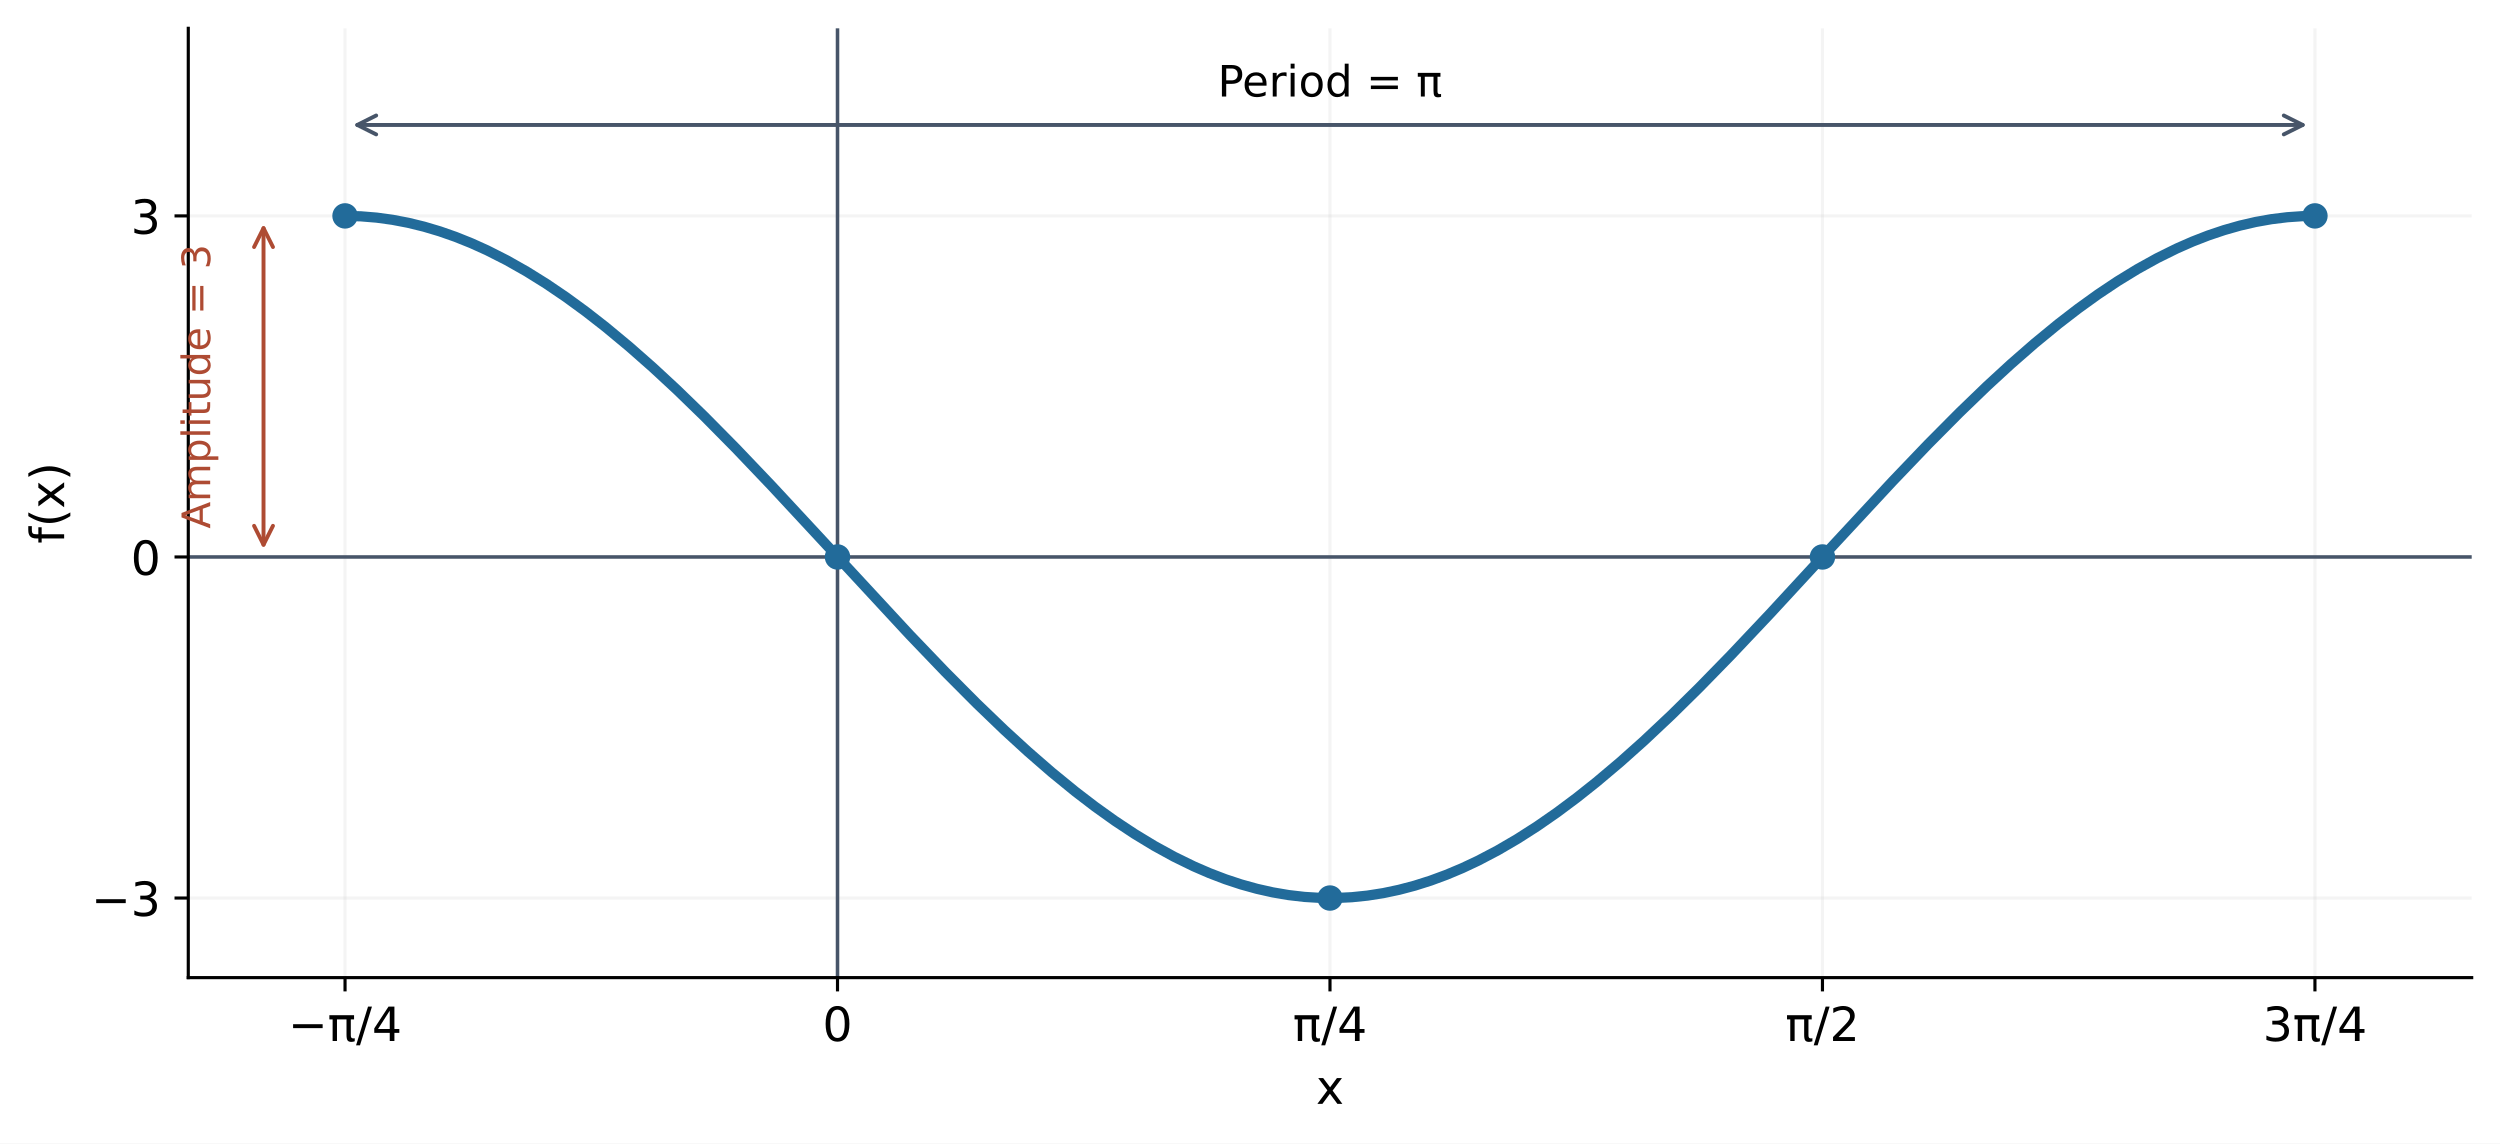
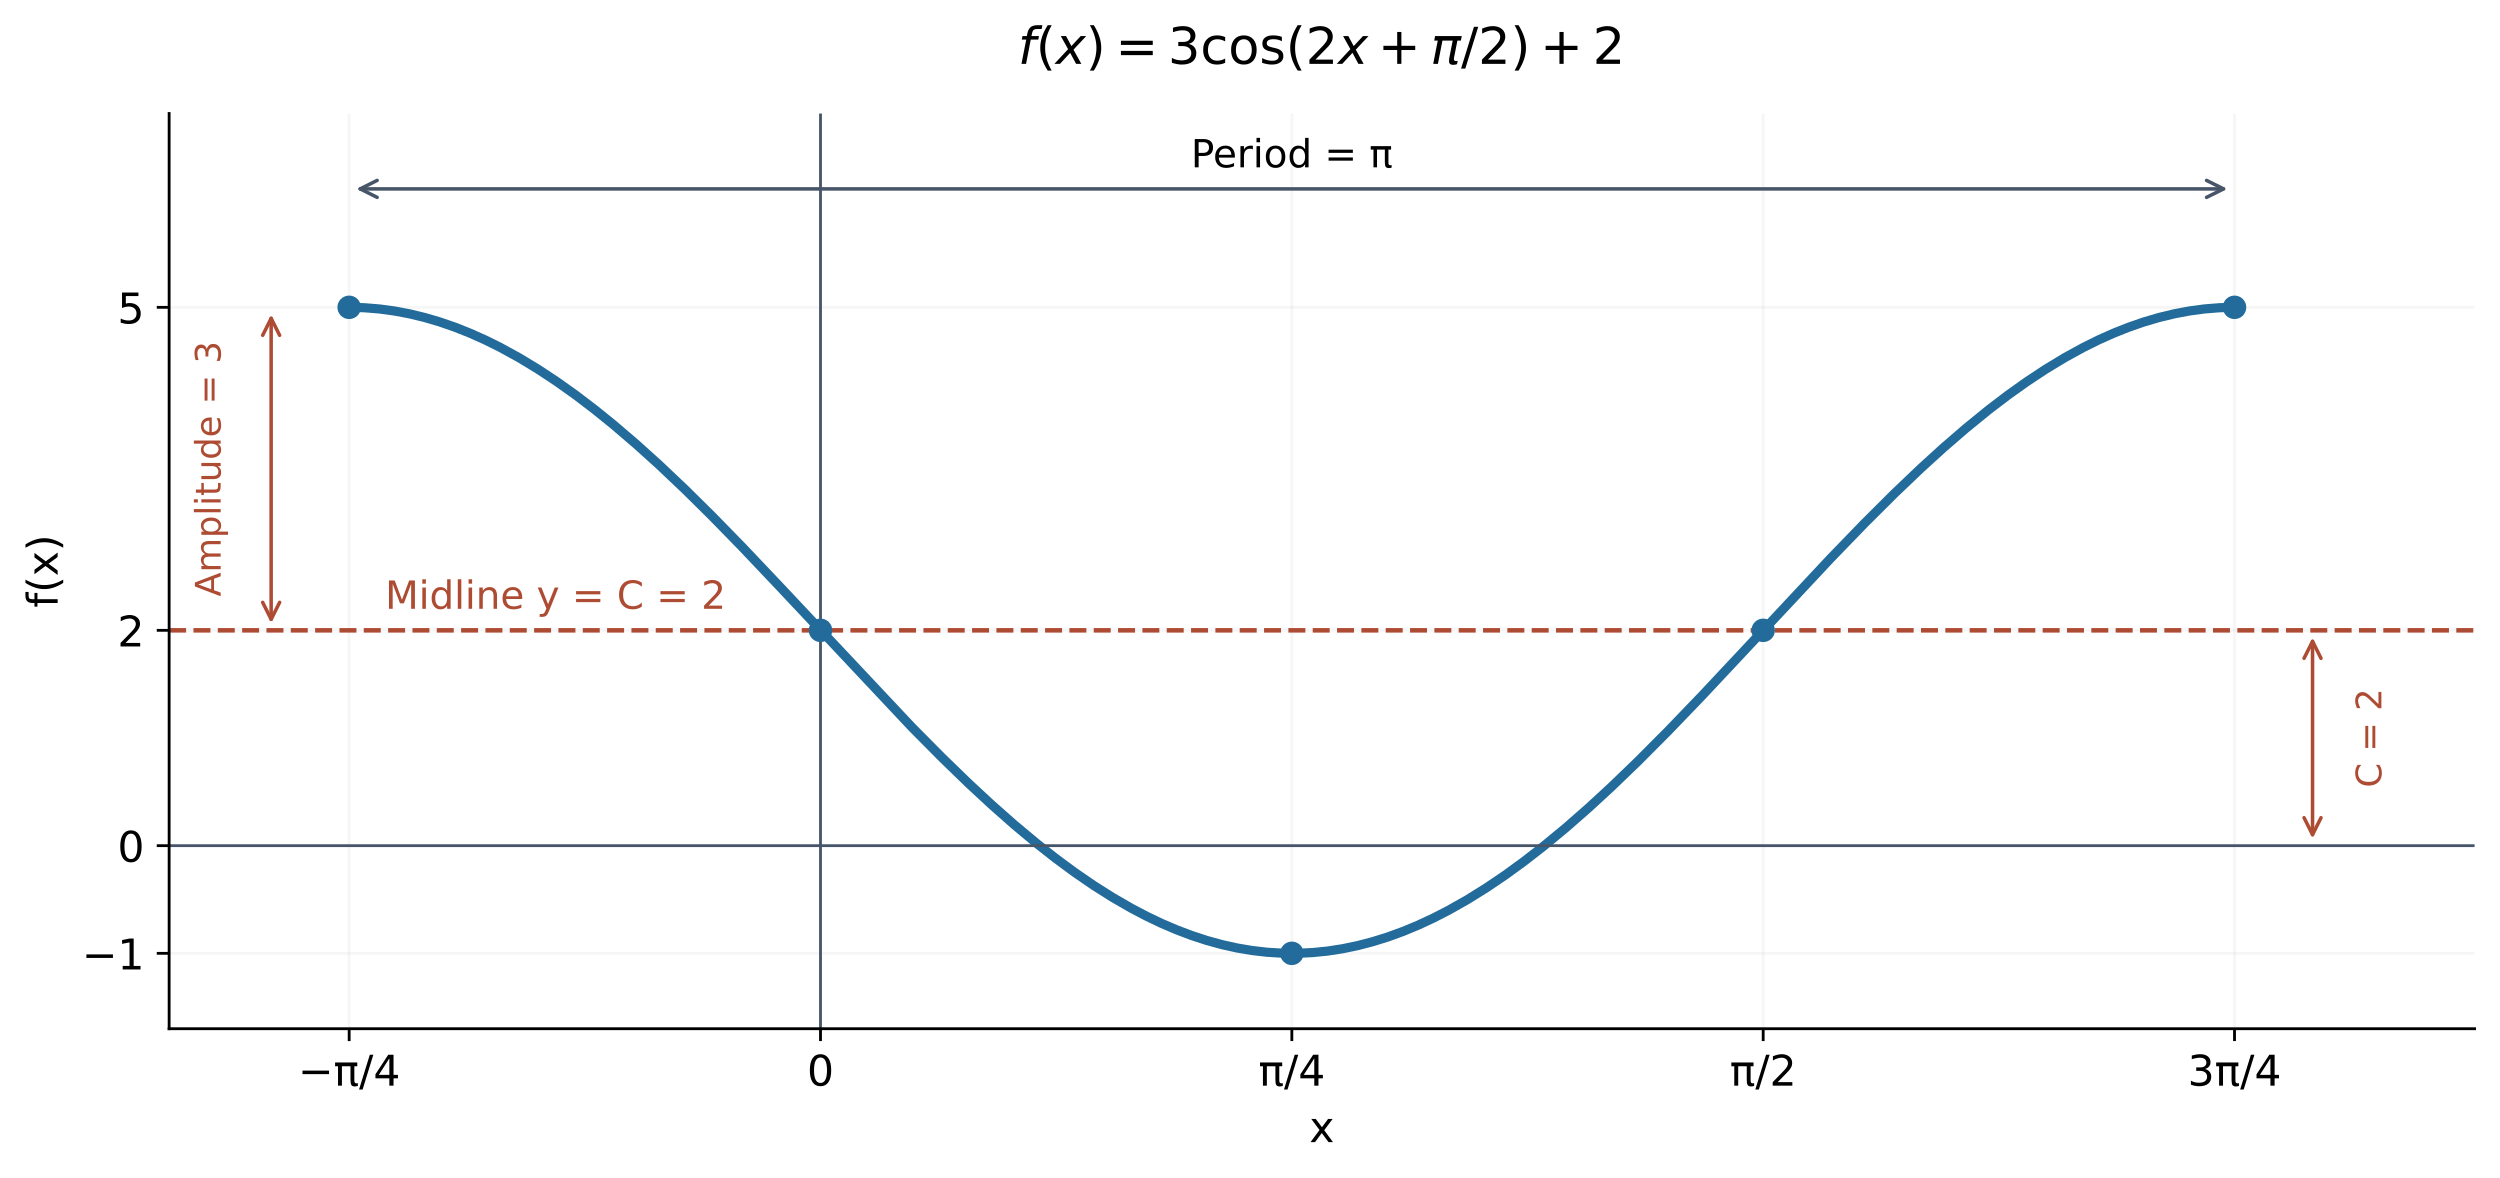
- <svg xmlns="http://www.w3.org/2000/svg" xmlns:xlink="http://www.w3.org/1999/xlink" width="635.929pt" height="290.88pt" viewBox="0 0 635.929 290.88" version="1.1">
+ <svg xmlns="http://www.w3.org/2000/svg" xmlns:xlink="http://www.w3.org/1999/xlink" width="707.929pt" height="333.504pt" viewBox="0 0 707.929 333.504" version="1.1">
  <defs>
    <style type="text/css">*{stroke-linejoin: round; stroke-linecap: butt}</style>
  </defs>
  <g id="figure_1">
    <g id="patch_1">
-       <path d="M 0 290.88 L 635.929 290.88 L 635.929 0 L 0 0 z " style="fill: #ffffff" />
+       <path d="M 0 333.504 L 707.929 333.504 L 707.929 0 L 0 0 z " style="fill: #ffffff" />
    </g>
    <g id="axes_1">
      <g id="patch_2">
-         <path d="M 47.892 248.68 L 628.729 248.68 L 628.729 7.2 L 47.892 7.2 z " style="fill: #ffffff" />
+         <path d="M 47.892 291.304 L 700.729 291.304 L 700.729 32.144 L 47.892 32.144 z " style="fill: #ffffff" />
      </g>
      <g id="matplotlib.axis_1">
        <g id="xtick_1">
          <g id="line2d_1">
-             <path d="M 87.767 248.68 L 87.767 7.2 " clip-path="url(#p0c291bb2fb)" style="fill: none; stroke: #b0b0b0; stroke-opacity: 0.14; stroke-width: 0.8; stroke-linecap: square" />
+             <path d="M 98.873 291.304 L 98.873 32.144 " clip-path="url(#p61bc96b941)" style="fill: none; stroke: #b0b0b0; stroke-opacity: 0.12; stroke-width: 0.8; stroke-linecap: square" />
          </g>
          <g id="line2d_2">
            <defs>
-               <path id="mafcdcea09e" d="M 0 0 L 0 3.5 " style="stroke: #000000; stroke-width: 0.8" />
+               <path id="m6b76cc40d7" d="M 0 0 L 0 3.5 " style="stroke: #000000; stroke-width: 0.8" />
            </defs>
            <g>
-               <use xlink:href="#mafcdcea09e" x="87.767" y="248.68" style="stroke: #000000; stroke-width: 0.8" />
+               <use xlink:href="#m6b76cc40d7" x="98.873" y="291.304" style="stroke: #000000; stroke-width: 0.8" />
            </g>
          </g>
          <g id="text_1">
-             <text style="font-size: 12px; font-family: 'DejaVu Sans'; text-anchor: middle" x="87.767" y="264.797" transform="rotate(-0 87.76678 264.7972)">−π/4</text>
+             <text style="font-size: 12px; font-family: 'DejaVu Sans'; text-anchor: middle" x="98.873" y="307.421" transform="rotate(-0 98.87332 307.4212)">−π/4</text>
          </g>
        </g>
        <g id="xtick_2">
          <g id="line2d_3">
-             <path d="M 213.038 248.68 L 213.038 7.2 " clip-path="url(#p0c291bb2fb)" style="fill: none; stroke: #b0b0b0; stroke-opacity: 0.14; stroke-width: 0.8; stroke-linecap: square" />
+             <path d="M 232.343 291.304 L 232.343 32.144 " clip-path="url(#p61bc96b941)" style="fill: none; stroke: #b0b0b0; stroke-opacity: 0.12; stroke-width: 0.8; stroke-linecap: square" />
          </g>
          <g id="line2d_4">
            <g>
-               <use xlink:href="#mafcdcea09e" x="213.038" y="248.68" style="stroke: #000000; stroke-width: 0.8" />
+               <use xlink:href="#m6b76cc40d7" x="232.343" y="291.304" style="stroke: #000000; stroke-width: 0.8" />
            </g>
          </g>
          <g id="text_2">
-             <text style="font-size: 12px; font-family: 'DejaVu Sans'; text-anchor: middle" x="213.038" y="264.797" transform="rotate(-0 213.0385 264.7972)">0</text>
+             <text style="font-size: 12px; font-family: 'DejaVu Sans'; text-anchor: middle" x="232.343" y="307.421" transform="rotate(-0 232.3433 307.4212)">0</text>
          </g>
        </g>
        <g id="xtick_3">
          <g id="line2d_5">
-             <path d="M 338.31 248.68 L 338.31 7.2 " clip-path="url(#p0c291bb2fb)" style="fill: none; stroke: #b0b0b0; stroke-opacity: 0.14; stroke-width: 0.8; stroke-linecap: square" />
+             <path d="M 365.813 291.304 L 365.813 32.144 " clip-path="url(#p61bc96b941)" style="fill: none; stroke: #b0b0b0; stroke-opacity: 0.12; stroke-width: 0.8; stroke-linecap: square" />
          </g>
          <g id="line2d_6">
            <g>
-               <use xlink:href="#mafcdcea09e" x="338.31" y="248.68" style="stroke: #000000; stroke-width: 0.8" />
+               <use xlink:href="#m6b76cc40d7" x="365.813" y="291.304" style="stroke: #000000; stroke-width: 0.8" />
            </g>
          </g>
          <g id="text_3">
-             <text style="font-size: 12px; font-family: 'DejaVu Sans'; text-anchor: middle" x="338.31" y="264.797" transform="rotate(-0 338.3102 264.7972)">π/4</text>
+             <text style="font-size: 12px; font-family: 'DejaVu Sans'; text-anchor: middle" x="365.813" y="307.421" transform="rotate(-0 365.8132 307.4212)">π/4</text>
          </g>
        </g>
        <g id="xtick_4">
          <g id="line2d_7">
-             <path d="M 463.582 248.68 L 463.582 7.2 " clip-path="url(#p0c291bb2fb)" style="fill: none; stroke: #b0b0b0; stroke-opacity: 0.14; stroke-width: 0.8; stroke-linecap: square" />
+             <path d="M 499.283 291.304 L 499.283 32.144 " clip-path="url(#p61bc96b941)" style="fill: none; stroke: #b0b0b0; stroke-opacity: 0.12; stroke-width: 0.8; stroke-linecap: square" />
          </g>
          <g id="line2d_8">
            <g>
-               <use xlink:href="#mafcdcea09e" x="463.582" y="248.68" style="stroke: #000000; stroke-width: 0.8" />
+               <use xlink:href="#m6b76cc40d7" x="499.283" y="291.304" style="stroke: #000000; stroke-width: 0.8" />
            </g>
          </g>
          <g id="text_4">
-             <text style="font-size: 12px; font-family: 'DejaVu Sans'; text-anchor: middle" x="463.582" y="264.797" transform="rotate(-0 463.5818 264.7972)">π/2</text>
+             <text style="font-size: 12px; font-family: 'DejaVu Sans'; text-anchor: middle" x="499.283" y="307.421" transform="rotate(-0 499.2831 307.4212)">π/2</text>
          </g>
        </g>
        <g id="xtick_5">
          <g id="line2d_9">
-             <path d="M 588.854 248.68 L 588.854 7.2 " clip-path="url(#p0c291bb2fb)" style="fill: none; stroke: #b0b0b0; stroke-opacity: 0.14; stroke-width: 0.8; stroke-linecap: square" />
+             <path d="M 632.753 291.304 L 632.753 32.144 " clip-path="url(#p61bc96b941)" style="fill: none; stroke: #b0b0b0; stroke-opacity: 0.12; stroke-width: 0.8; stroke-linecap: square" />
          </g>
          <g id="line2d_10">
            <g>
-               <use xlink:href="#mafcdcea09e" x="588.854" y="248.68" style="stroke: #000000; stroke-width: 0.8" />
+               <use xlink:href="#m6b76cc40d7" x="632.753" y="291.304" style="stroke: #000000; stroke-width: 0.8" />
            </g>
          </g>
          <g id="text_5">
-             <text style="font-size: 12px; font-family: 'DejaVu Sans'; text-anchor: middle" x="588.854" y="264.797" transform="rotate(-0 588.8535 264.7972)">3π/4</text>
+             <text style="font-size: 12px; font-family: 'DejaVu Sans'; text-anchor: middle" x="632.753" y="307.421" transform="rotate(-0 632.7531 307.4212)">3π/4</text>
          </g>
        </g>
        <g id="text_6">
-           <text style="font-size: 12px; font-family: 'DejaVu Sans'; text-anchor: middle" x="338.31" y="280.797" transform="rotate(-0 338.3102 280.7972)">x</text>
+           <text style="font-size: 12px; font-family: 'DejaVu Sans'; text-anchor: middle" x="374.31" y="323.421" transform="rotate(-0 374.3102 323.4212)">x</text>
        </g>
      </g>
      <g id="matplotlib.axis_2">
        <g id="ytick_1">
          <g id="line2d_11">
-             <path d="M 47.892 228.436 L 628.729 228.436 " clip-path="url(#p0c291bb2fb)" style="fill: none; stroke: #b0b0b0; stroke-opacity: 0.14; stroke-width: 0.8; stroke-linecap: square" />
+             <path d="M 47.892 269.961 L 700.729 269.961 " clip-path="url(#p61bc96b941)" style="fill: none; stroke: #b0b0b0; stroke-opacity: 0.12; stroke-width: 0.8; stroke-linecap: square" />
          </g>
          <g id="line2d_12">
            <defs>
-               <path id="m0862ca0759" d="M 0 0 L -3.5 0 " style="stroke: #000000; stroke-width: 0.8" />
+               <path id="m6d456fcf72" d="M 0 0 L -3.5 0 " style="stroke: #000000; stroke-width: 0.8" />
            </defs>
            <g>
-               <use xlink:href="#m0862ca0759" x="47.892" y="228.436" style="stroke: #000000; stroke-width: 0.8" />
+               <use xlink:href="#m6d456fcf72" x="47.892" y="269.961" style="stroke: #000000; stroke-width: 0.8" />
            </g>
          </g>
          <g id="text_7">
-             <text style="font-size: 12px; font-family: 'DejaVu Sans'; text-anchor: end" x="40.892" y="232.995" transform="rotate(-0 40.89156 232.9948)">−3</text>
+             <text style="font-size: 12px; font-family: 'DejaVu Sans'; text-anchor: end" x="40.892" y="274.52" transform="rotate(-0 40.89156 274.52)">−1</text>
          </g>
        </g>
        <g id="ytick_2">
          <g id="line2d_13">
-             <path d="M 47.892 141.677 L 628.729 141.677 " clip-path="url(#p0c291bb2fb)" style="fill: none; stroke: #b0b0b0; stroke-opacity: 0.14; stroke-width: 0.8; stroke-linecap: square" />
+             <path d="M 47.892 239.472 L 700.729 239.472 " clip-path="url(#p61bc96b941)" style="fill: none; stroke: #b0b0b0; stroke-opacity: 0.12; stroke-width: 0.8; stroke-linecap: square" />
          </g>
          <g id="line2d_14">
            <g>
-               <use xlink:href="#m0862ca0759" x="47.892" y="141.677" style="stroke: #000000; stroke-width: 0.8" />
+               <use xlink:href="#m6d456fcf72" x="47.892" y="239.472" style="stroke: #000000; stroke-width: 0.8" />
            </g>
          </g>
          <g id="text_8">
-             <text style="font-size: 12px; font-family: 'DejaVu Sans'; text-anchor: end" x="40.892" y="146.235" transform="rotate(-0 40.89156 146.2355)">0</text>
+             <text style="font-size: 12px; font-family: 'DejaVu Sans'; text-anchor: end" x="40.892" y="244.031" transform="rotate(-0 40.89156 244.0306)">0</text>
          </g>
        </g>
        <g id="ytick_3">
          <g id="line2d_15">
-             <path d="M 47.892 54.918 L 628.729 54.918 " clip-path="url(#p0c291bb2fb)" style="fill: none; stroke: #b0b0b0; stroke-opacity: 0.14; stroke-width: 0.8; stroke-linecap: square" />
+             <path d="M 47.892 178.493 L 700.729 178.493 " clip-path="url(#p61bc96b941)" style="fill: none; stroke: #b0b0b0; stroke-opacity: 0.12; stroke-width: 0.8; stroke-linecap: square" />
          </g>
          <g id="line2d_16">
            <g>
-               <use xlink:href="#m0862ca0759" x="47.892" y="54.918" style="stroke: #000000; stroke-width: 0.8" />
+               <use xlink:href="#m6d456fcf72" x="47.892" y="178.493" style="stroke: #000000; stroke-width: 0.8" />
            </g>
          </g>
          <g id="text_9">
-             <text style="font-size: 12px; font-family: 'DejaVu Sans'; text-anchor: end" x="40.892" y="59.476" transform="rotate(-0 40.89156 59.4762)">3</text>
-           </g>
-         </g>
-         <g id="text_10">
-           <text style="font-size: 12px; font-family: 'DejaVu Sans'; text-anchor: middle" x="16.318" y="127.94" transform="rotate(-90 16.31812 127.94)">f(x)</text>
-         </g>
-       </g>
-       <g id="line2d_17">
-         <path d="M 87.767 54.918 L 91.784 55.028 L 95.8 55.357 L 99.817 55.906 L 103.834 56.672 L 107.85 57.654 L 111.867 58.849 L 115.884 60.254 L 119.901 61.866 L 123.917 63.68 L 128.938 66.225 L 133.959 69.069 L 138.98 72.2 L 144.001 75.607 L 149.022 79.276 L 154.043 83.192 L 160.068 88.196 L 166.093 93.504 L 172.118 99.088 L 179.147 105.907 L 187.181 114.037 L 196.218 123.514 L 208.269 136.491 L 231.365 161.439 L 240.402 170.865 L 248.436 178.933 L 255.465 185.686 L 261.49 191.204 L 267.515 196.439 L 273.54 201.362 L 278.561 205.205 L 283.582 208.797 L 288.603 212.123 L 293.624 215.169 L 298.645 217.925 L 303.666 220.378 L 307.683 222.116 L 311.699 223.651 L 315.716 224.978 L 319.733 226.093 L 323.75 226.994 L 327.766 227.679 L 331.783 228.146 L 335.8 228.393 L 339.816 228.421 L 343.833 228.228 L 347.85 227.816 L 351.867 227.186 L 355.883 226.338 L 359.9 225.276 L 363.917 224.002 L 367.934 222.519 L 371.95 220.831 L 375.967 218.943 L 380.988 216.307 L 386.009 213.375 L 391.03 210.16 L 396.051 206.673 L 401.072 202.928 L 406.092 198.941 L 412.118 193.858 L 418.143 188.478 L 425.172 181.866 L 432.201 174.941 L 440.235 166.715 L 450.276 156.085 L 466.343 138.673 L 481.406 122.447 L 490.444 113.004 L 498.477 104.915 L 505.506 98.14 L 511.532 92.6 L 517.557 87.34 L 523.582 82.39 L 528.603 78.522 L 533.624 74.904 L 538.644 71.551 L 543.665 68.476 L 548.686 65.691 L 553.707 63.207 L 557.724 61.444 L 561.741 59.883 L 565.757 58.531 L 569.774 57.389 L 573.791 56.46 L 577.808 55.748 L 581.824 55.254 L 585.841 54.979 L 588.854 54.918 L 588.854 54.918 " clip-path="url(#p0c291bb2fb)" style="fill: none; stroke: #226b9a; stroke-width: 2.6; stroke-linecap: square" />
-       </g>
-       <g id="line2d_18">
-         <path d="M 47.892 141.677 L 628.729 141.677 " clip-path="url(#p0c291bb2fb)" style="fill: none; stroke: #475569; stroke-width: 0.9; stroke-linecap: square" />
+             <text style="font-size: 12px; font-family: 'DejaVu Sans'; text-anchor: end" x="40.892" y="183.052" transform="rotate(-0 40.89156 183.0518)">2</text>
+           </g>
+         </g>
+         <g id="ytick_4">
+           <g id="line2d_17">
+             <path d="M 47.892 87.025 L 700.729 87.025 " clip-path="url(#p61bc96b941)" style="fill: none; stroke: #b0b0b0; stroke-opacity: 0.12; stroke-width: 0.8; stroke-linecap: square" />
+           </g>
+           <g id="line2d_18">
+             <g>
+               <use xlink:href="#m6d456fcf72" x="47.892" y="87.025" style="stroke: #000000; stroke-width: 0.8" />
+             </g>
+           </g>
+           <g id="text_10">
+             <text style="font-size: 12px; font-family: 'DejaVu Sans'; text-anchor: end" x="40.892" y="91.584" transform="rotate(-0 40.89156 91.58353)">5</text>
+           </g>
+         </g>
+         <g id="text_11">
+           <text style="font-size: 12px; font-family: 'DejaVu Sans'; text-anchor: middle" x="16.318" y="161.724" transform="rotate(-90 16.31812 161.724)">f(x)</text>
+         </g>
      </g>
      <g id="line2d_19">
-         <path d="M 213.038 248.68 L 213.038 7.2 " clip-path="url(#p0c291bb2fb)" style="fill: none; stroke: #475569; stroke-width: 0.9; stroke-linecap: square" />
+         <path d="M 98.873 87.025 L 103.153 87.141 L 107.433 87.489 L 111.712 88.067 L 115.992 88.875 L 120.271 89.91 L 124.551 91.17 L 128.831 92.651 L 133.11 94.35 L 137.39 96.262 L 141.669 98.383 L 147.019 101.32 L 152.368 104.562 L 157.718 108.097 L 163.067 111.91 L 168.417 115.988 L 173.766 120.313 L 180.186 125.807 L 186.605 131.6 L 194.094 138.695 L 201.584 146.1 L 210.143 154.866 L 220.842 166.15 L 258.288 205.991 L 266.848 214.624 L 274.337 221.881 L 280.756 227.834 L 287.176 233.507 L 293.595 238.865 L 298.944 243.069 L 304.294 247.017 L 309.643 250.693 L 314.993 254.083 L 320.342 257.174 L 324.622 259.422 L 328.902 261.466 L 333.181 263.299 L 337.461 264.916 L 341.74 266.315 L 346.02 267.491 L 350.3 268.441 L 354.579 269.163 L 358.859 269.655 L 363.138 269.916 L 367.418 269.945 L 371.698 269.742 L 375.977 269.308 L 380.257 268.643 L 384.536 267.75 L 388.816 266.63 L 393.096 265.287 L 397.375 263.723 L 401.655 261.944 L 405.934 259.953 L 410.214 257.755 L 415.564 254.726 L 420.913 251.394 L 426.263 247.774 L 431.612 243.88 L 436.961 239.726 L 443.381 234.423 L 449.8 228.8 L 456.22 222.891 L 463.709 215.679 L 472.268 207.087 L 481.897 197.078 L 494.736 183.386 L 518.274 158.22 L 527.903 148.264 L 536.462 139.736 L 543.951 132.593 L 550.371 126.752 L 556.79 121.207 L 563.21 115.988 L 568.559 111.91 L 573.909 108.097 L 579.258 104.562 L 584.608 101.32 L 589.957 98.383 L 594.237 96.262 L 598.516 94.35 L 602.796 92.651 L 607.075 91.17 L 611.355 89.91 L 615.635 88.875 L 619.914 88.067 L 624.194 87.489 L 628.473 87.141 L 632.753 87.025 L 632.753 87.025 " clip-path="url(#p61bc96b941)" style="fill: none; stroke: #226b9a; stroke-width: 2.6; stroke-linecap: square" />
+       </g>
+       <g id="line2d_20">
+         <path d="M 47.892 239.472 L 700.729 239.472 " clip-path="url(#p61bc96b941)" style="fill: none; stroke: #475569; stroke-width: 0.8; stroke-linecap: square" />
+       </g>
+       <g id="line2d_21">
+         <path d="M 232.343 291.304 L 232.343 32.144 " clip-path="url(#p61bc96b941)" style="fill: none; stroke: #475569; stroke-width: 0.8; stroke-linecap: square" />
+       </g>
+       <g id="line2d_22">
+         <path d="M 47.892 178.493 L 700.729 178.493 " clip-path="url(#p61bc96b941)" style="fill: none; stroke-dasharray: 4.81,2.08; stroke-dashoffset: 0; stroke: #ae4b33; stroke-width: 1.3" />
      </g>
      <g id="patch_3">
-         <path d="M 47.892 248.68 L 47.892 7.2 " style="fill: none; stroke: #000000; stroke-width: 0.8; stroke-linejoin: miter; stroke-linecap: square" />
+         <path d="M 47.892 291.304 L 47.892 32.144 " style="fill: none; stroke: #000000; stroke-width: 0.8; stroke-linejoin: miter; stroke-linecap: square" />
      </g>
      <g id="patch_4">
-         <path d="M 47.892 248.68 L 628.729 248.68 " style="fill: none; stroke: #000000; stroke-width: 0.8; stroke-linejoin: miter; stroke-linecap: square" />
+         <path d="M 47.892 291.304 L 700.729 291.304 " style="fill: none; stroke: #000000; stroke-width: 0.8; stroke-linejoin: miter; stroke-linecap: square" />
+       </g>
+       <g id="text_12">
+         <text style="font-size: 11px; font-family: 'DejaVu Sans'; text-anchor: start; fill: #ae4b33" x="109.07" y="172.395" transform="rotate(-0 109.0697 172.3953)">Midline y = C = 2</text>
+       </g>
+       <g id="patch_5">
+         <path d="M 101.991 53.487 Q 365.813 53.487 629.634 53.487 " style="fill: none; stroke: #475569; stroke-linecap: round" />
+         <path d="M 106.791 55.887 L 101.991 53.487 L 106.791 51.087 " style="fill: none; stroke: #475569; stroke-linecap: round" />
+         <path d="M 624.834 51.087 L 629.634 53.487 L 624.834 55.887 " style="fill: none; stroke: #475569; stroke-linecap: round" />
+       </g>
+       <g id="text_13">
+         <text style="font-size: 11px; font-family: 'DejaVu Sans'; text-anchor: middle" x="365.813" y="47.389" transform="rotate(-0 365.8132 47.38871)">Period = π</text>
+       </g>
+       <g id="patch_6">
+         <path d="M 76.781 175.374 Q 76.781 132.759 76.781 90.144 " style="fill: none; stroke: #ae4b33; stroke-linecap: round" />
+         <path d="M 79.181 170.574 L 76.781 175.374 L 74.381 170.574 " style="fill: none; stroke: #ae4b33; stroke-linecap: round" />
+         <path d="M 74.381 94.944 L 76.781 90.144 L 79.181 94.944 " style="fill: none; stroke: #ae4b33; stroke-linecap: round" />
+       </g>
+       <g id="text_14">
+         <text style="font-size: 10px; font-family: 'DejaVu Sans'; fill: #ae4b33" transform="translate(62.48314 168.9309) rotate(-90)">Amplitude = 3</text>
+       </g>
+       <g id="patch_7">
+         <path d="M 654.845 236.355 Q 654.845 208.982 654.845 181.609 " style="fill: none; stroke: #ae4b33; stroke-linecap: round" />
+         <path d="M 657.245 231.555 L 654.845 236.355 L 652.445 231.555 " style="fill: none; stroke: #ae4b33; stroke-linecap: round" />
+         <path d="M 652.445 186.409 L 654.845 181.609 L 657.245 186.409 " style="fill: none; stroke: #ae4b33; stroke-linecap: round" />
+       </g>
+       <g id="text_15">
+         <text style="font-size: 10px; font-family: 'DejaVu Sans'; fill: #ae4b33" transform="translate(674.3386 223.0232) rotate(-90)">C = 2</text>
+       </g>
+       <g id="text_16">
+         <g transform="translate(288.2702 18.144)">
+           <text>
+             <tspan x="0" y="-0.062" style="font-style: oblique; font-size: 14.4px; font-family: 'DejaVu Sans'">f</tspan>
+             <tspan x="10.681" y="-0.062" style="font-style: oblique; font-size: 14.4px; font-family: 'DejaVu Sans'">x</tspan>
+             <tspan x="90.616" y="-0.062" style="font-style: oblique; font-size: 14.4px; font-family: 'DejaVu Sans'">x</tspan>
+             <tspan x="116.797" y="-0.062" style="font-style: oblique; font-size: 14.4px; font-family: 'DejaVu Sans'">π</tspan>
+             <tspan x="5.066" y="-0.062" style="font-size: 14.4px; font-family: 'DejaVu Sans'">(</tspan>
+             <tspan x="19.197" y="-0.062" style="font-size: 14.4px; font-family: 'DejaVu Sans'">)</tspan>
+             <tspan x="27.615" y="-0.062" style="font-size: 14.4px; font-family: 'DejaVu Sans'">=</tspan>
+             <tspan x="42.476" y="-0.062" style="font-size: 14.4px; font-family: 'DejaVu Sans'">3</tspan>
+             <tspan x="51.632" y="-0.062" style="font-size: 14.4px; font-family: 'DejaVu Sans'">c</tspan>
+             <tspan x="59.544" y="-0.062" style="font-size: 14.4px; font-family: 'DejaVu Sans'">o</tspan>
+             <tspan x="68.348" y="-0.062" style="font-size: 14.4px; font-family: 'DejaVu Sans'">s</tspan>
+             <tspan x="75.846" y="-0.062" style="font-size: 14.4px; font-family: 'DejaVu Sans'">(</tspan>
+             <tspan x="81.46" y="-0.062" style="font-size: 14.4px; font-family: 'DejaVu Sans'">2</tspan>
+             <tspan x="101.936" y="-0.062" style="font-size: 14.4px; font-family: 'DejaVu Sans'">+</tspan>
+             <tspan x="125.461" y="-0.062" style="font-size: 14.4px; font-family: 'DejaVu Sans'">/</tspan>
+             <tspan x="130.31" y="-0.062" style="font-size: 14.4px; font-family: 'DejaVu Sans'">2</tspan>
+             <tspan x="139.465" y="-0.062" style="font-size: 14.4px; font-family: 'DejaVu Sans'">)</tspan>
+             <tspan x="147.883" y="-0.062" style="font-size: 14.4px; font-family: 'DejaVu Sans'">+</tspan>
+             <tspan x="162.745" y="-0.062" style="font-size: 14.4px; font-family: 'DejaVu Sans'">2</tspan>
+           </text>
+         </g>
      </g>
      <g id="PathCollection_1">
        <defs>
-           <path id="m699f885122" d="M 0 2.739 C 0.726 2.739 1.423 2.45 1.936 1.936 C 2.45 1.423 2.739 0.726 2.739 0 C 2.739 -0.726 2.45 -1.423 1.936 -1.936 C 1.423 -2.45 0.726 -2.739 0 -2.739 C -0.726 -2.739 -1.423 -2.45 -1.936 -1.936 C -2.45 -1.423 -2.739 -0.726 -2.739 0 C -2.739 0.726 -2.45 1.423 -1.936 1.936 C -1.423 2.45 -0.726 2.739 0 2.739 z " style="stroke: #226b9a" />
+           <path id="m4726e83edd" d="M 0 2.828 C 0.75 2.828 1.47 2.53 2 2 C 2.53 1.47 2.828 0.75 2.828 0 C 2.828 -0.75 2.53 -1.47 2 -2 C 1.47 -2.53 0.75 -2.828 0 -2.828 C -0.75 -2.828 -1.47 -2.53 -2 -2 C -2.53 -1.47 -2.828 -0.75 -2.828 0 C -2.828 0.75 -2.53 1.47 -2 2 C -1.47 2.53 -0.75 2.828 0 2.828 z " style="stroke: #226b9a" />
        </defs>
-         <g clip-path="url(#p0c291bb2fb)">
-           <use xlink:href="#m699f885122" x="87.767" y="54.918" style="fill: #226b9a; stroke: #226b9a" />
-           <use xlink:href="#m699f885122" x="213.038" y="141.677" style="fill: #226b9a; stroke: #226b9a" />
-           <use xlink:href="#m699f885122" x="338.31" y="228.436" style="fill: #226b9a; stroke: #226b9a" />
-           <use xlink:href="#m699f885122" x="463.582" y="141.677" style="fill: #226b9a; stroke: #226b9a" />
-           <use xlink:href="#m699f885122" x="588.854" y="54.918" style="fill: #226b9a; stroke: #226b9a" />
-         </g>
-       </g>
-       <g id="patch_5">
-         <path d="M 90.884 31.782 Q 338.31 31.782 585.736 31.782 " style="fill: none; stroke: #475569; stroke-linecap: round" />
-         <path d="M 95.684 34.182 L 90.884 31.782 L 95.684 29.382 " style="fill: none; stroke: #475569; stroke-linecap: round" />
-         <path d="M 580.936 29.382 L 585.736 31.782 L 580.936 34.182 " style="fill: none; stroke: #475569; stroke-linecap: round" />
-       </g>
-       <g id="text_11">
-         <text style="font-size: 11px; font-family: 'DejaVu Sans'; text-anchor: middle" x="338.31" y="24.552" transform="rotate(-0 338.3102 24.55186)">Period = π</text>
-       </g>
-       <g id="patch_6">
-         <path d="M 67.032 138.56 Q 67.032 98.297 67.032 58.035 " style="fill: none; stroke: #ae4b33; stroke-linecap: round" />
-         <path d="M 69.432 133.76 L 67.032 138.56 L 64.632 133.76 " style="fill: none; stroke: #ae4b33; stroke-linecap: round" />
-         <path d="M 64.632 62.835 L 67.032 58.035 L 69.432 62.835 " style="fill: none; stroke: #ae4b33; stroke-linecap: round" />
-       </g>
-       <g id="text_12">
-         <text style="font-size: 10px; font-family: 'DejaVu Sans'; fill: #ae4b33" transform="translate(53.46426 134.4691) rotate(-90)">Amplitude = 3</text>
+         <g clip-path="url(#p61bc96b941)">
+           <use xlink:href="#m4726e83edd" x="98.873" y="87.025" style="fill: #226b9a; stroke: #226b9a" />
+           <use xlink:href="#m4726e83edd" x="232.343" y="178.493" style="fill: #226b9a; stroke: #226b9a" />
+           <use xlink:href="#m4726e83edd" x="365.813" y="269.961" style="fill: #226b9a; stroke: #226b9a" />
+           <use xlink:href="#m4726e83edd" x="499.283" y="178.493" style="fill: #226b9a; stroke: #226b9a" />
+           <use xlink:href="#m4726e83edd" x="632.753" y="87.025" style="fill: #226b9a; stroke: #226b9a" />
+         </g>
      </g>
    </g>
  </g>
  <defs>
-     <clipPath id="p0c291bb2fb">
-       <rect x="47.892" y="7.2" width="580.837" height="241.48" />
+     <clipPath id="p61bc96b941">
+       <rect x="47.892" y="32.144" width="652.837" height="259.16" />
    </clipPath>
  </defs>
</svg>
